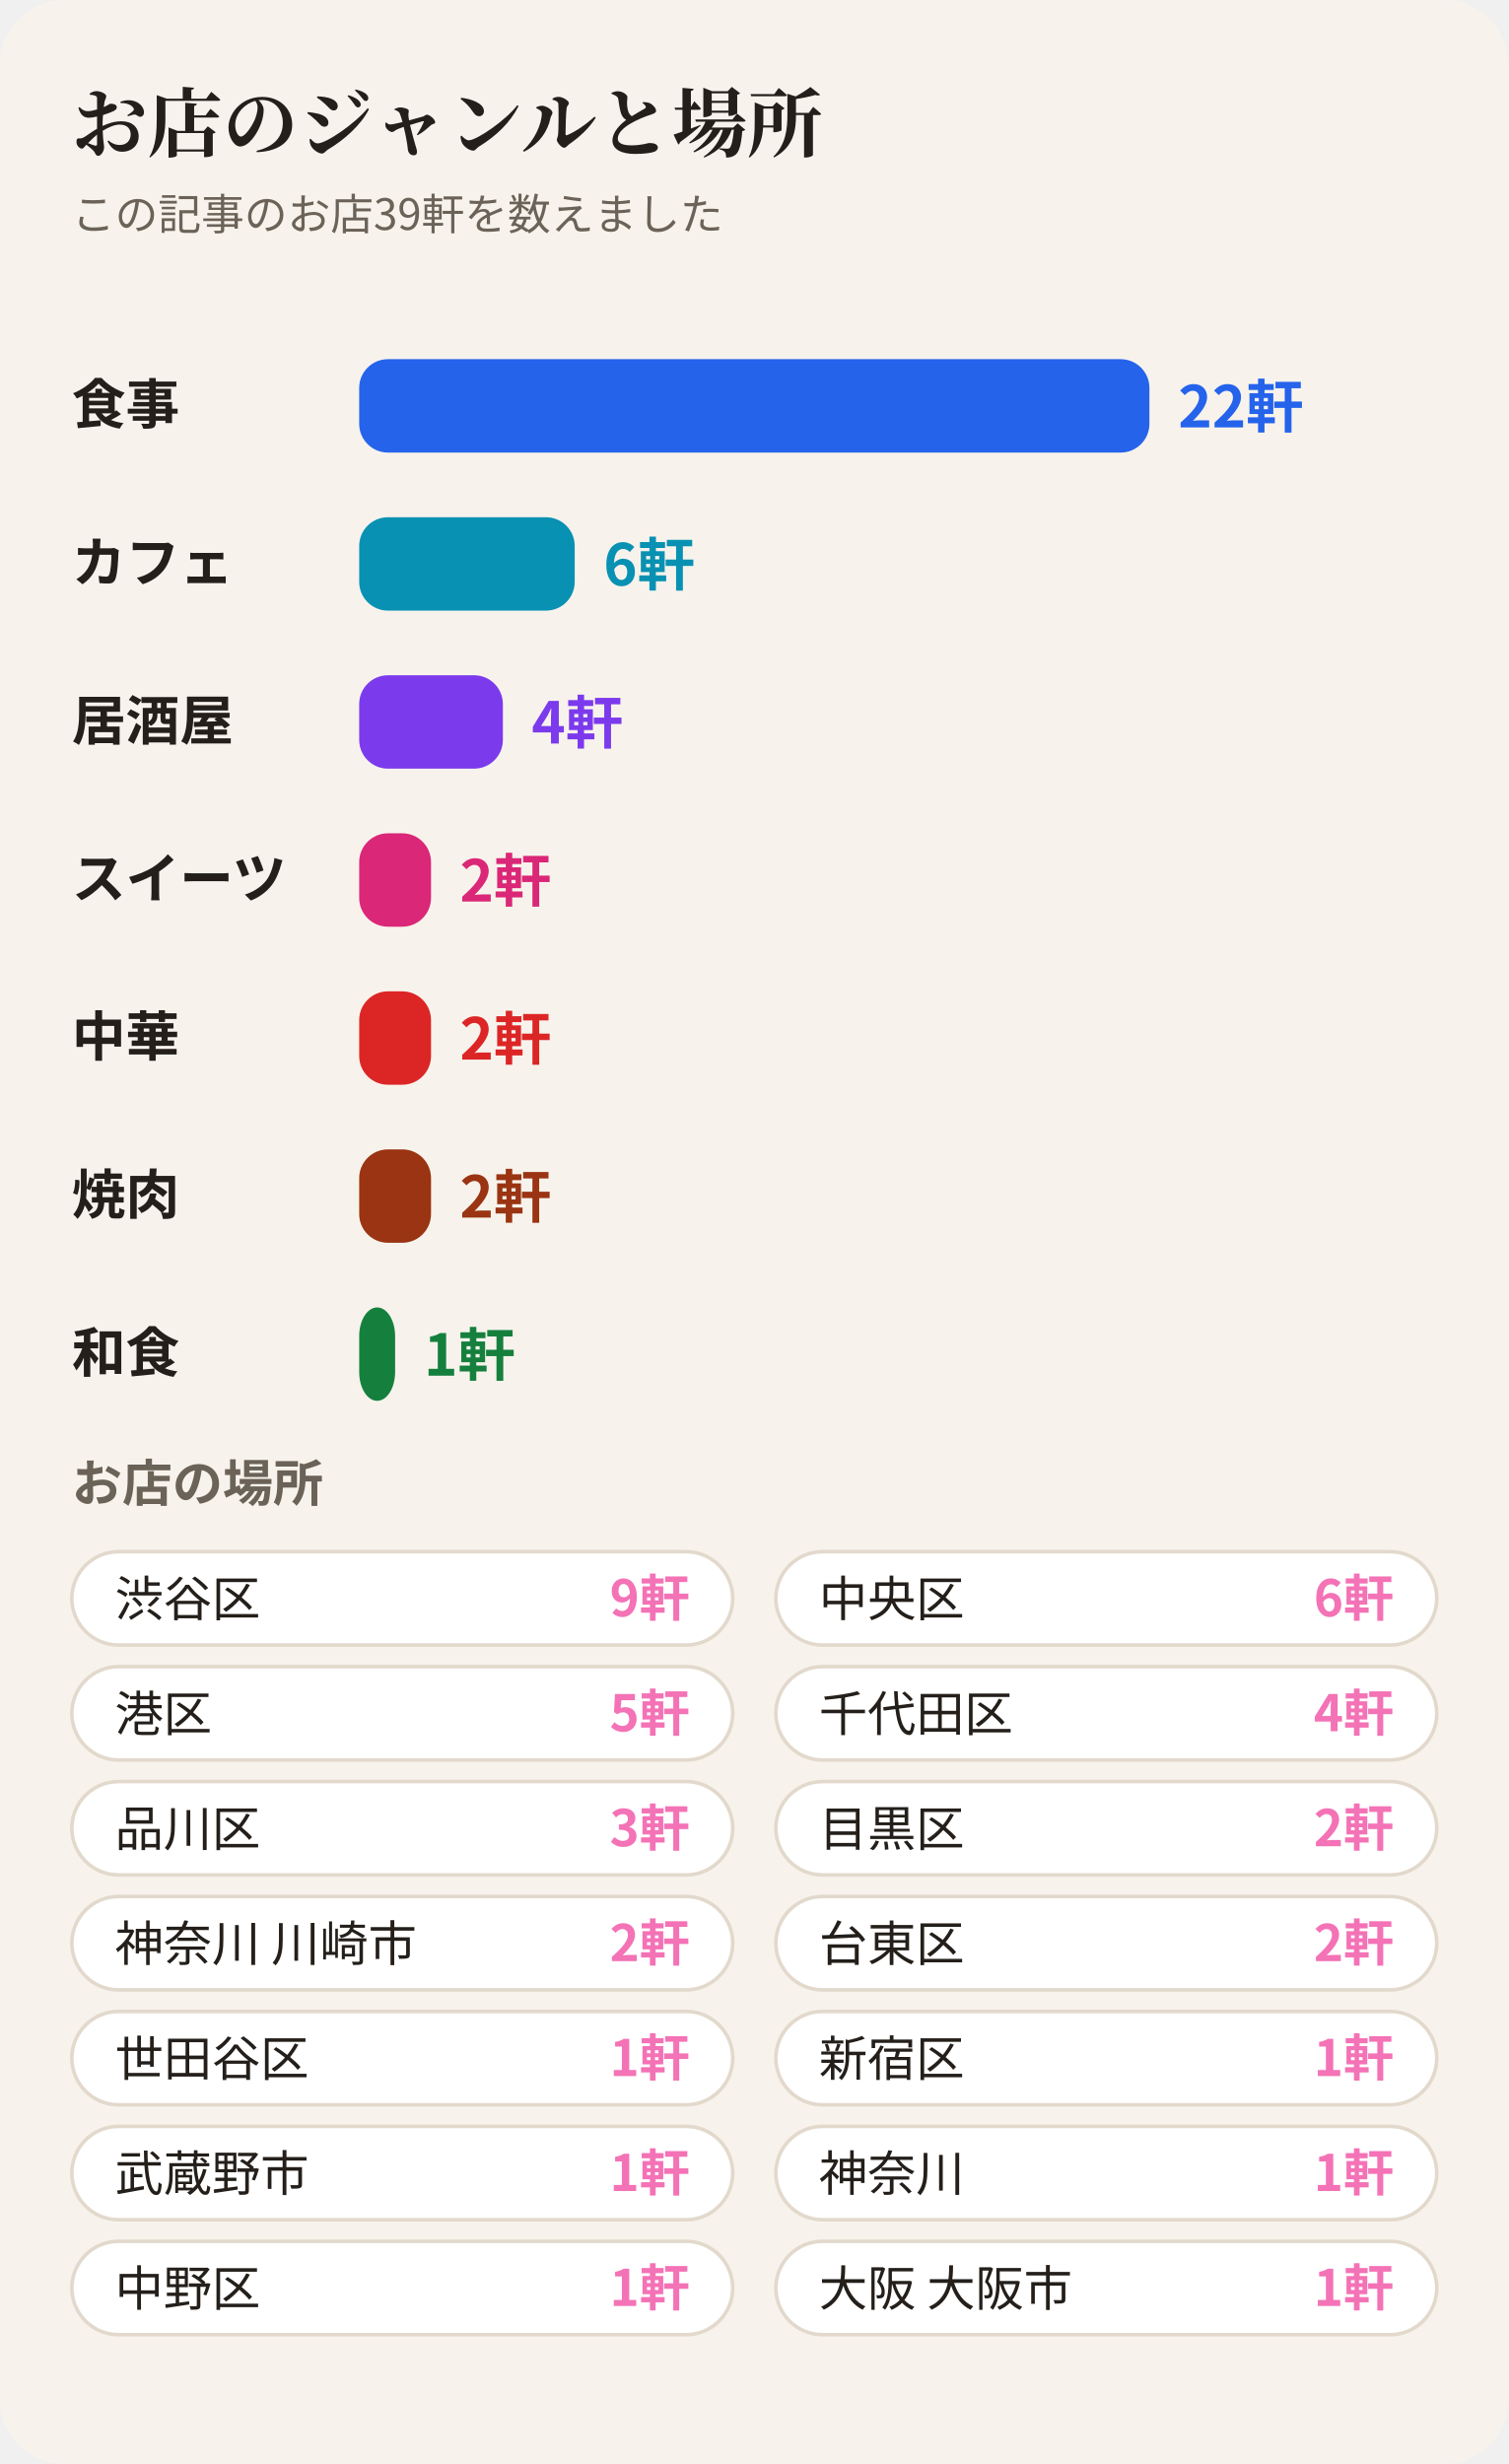
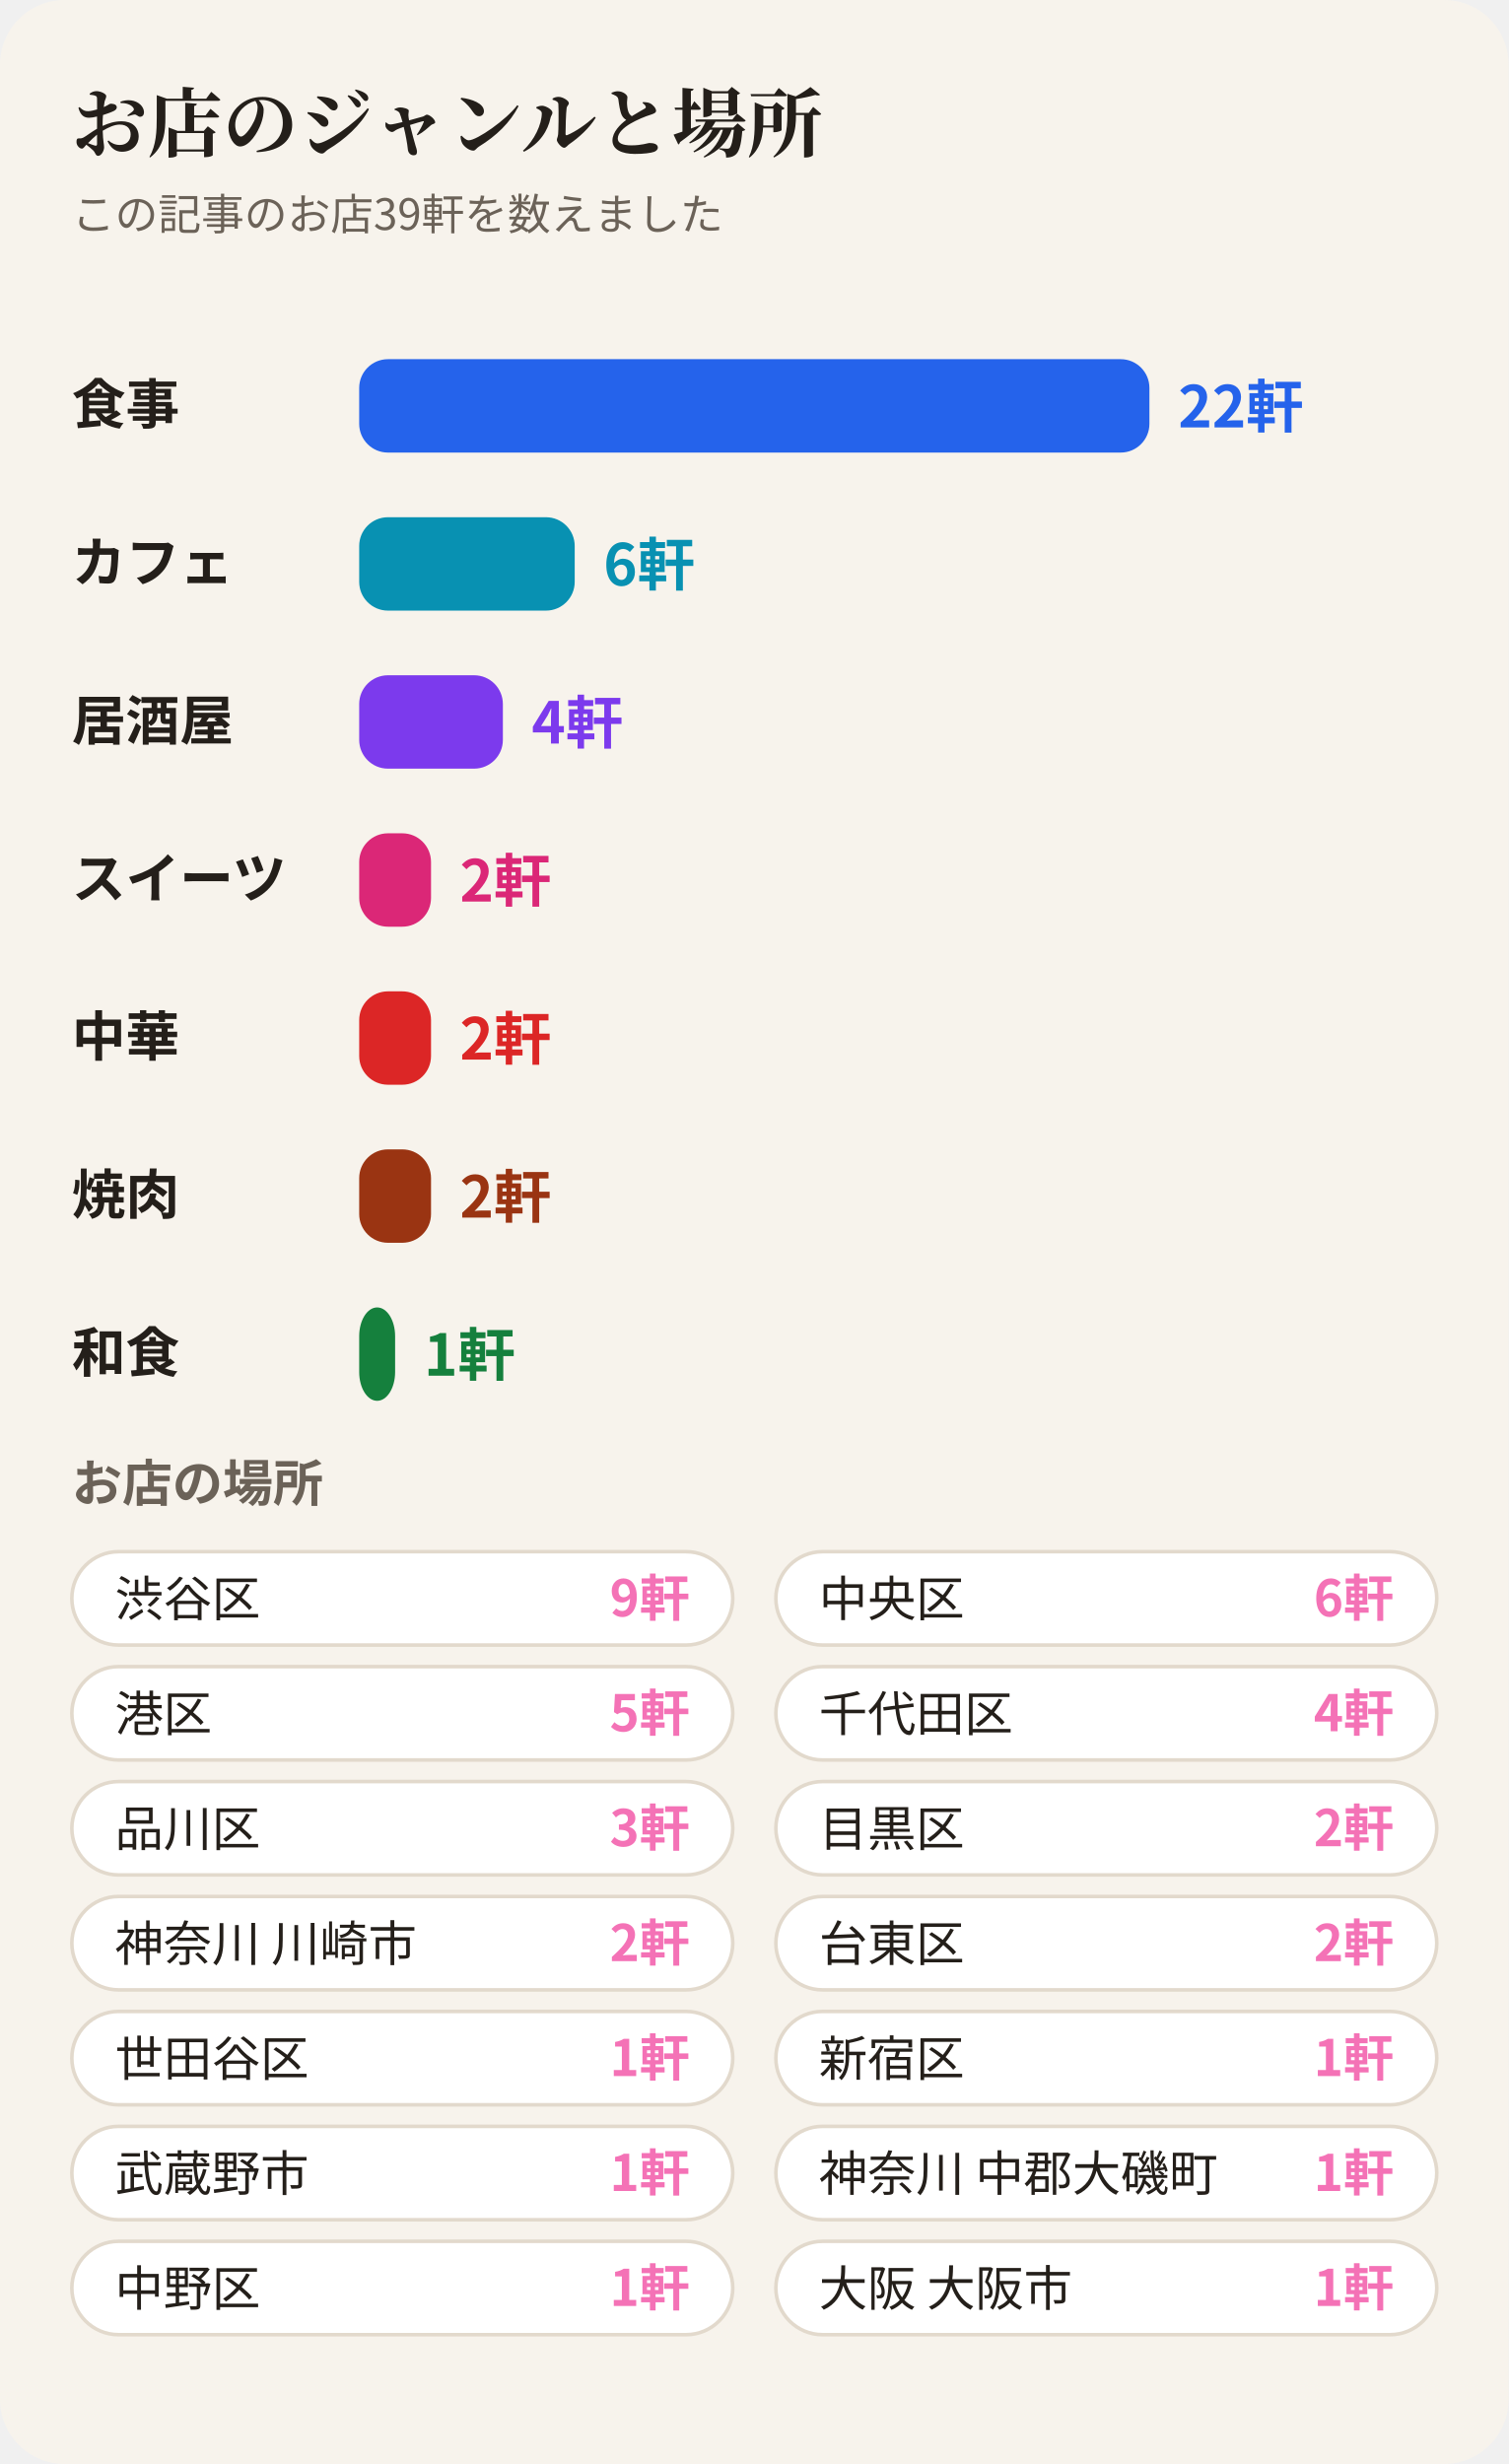
<svg xmlns="http://www.w3.org/2000/svg" viewBox="0 0 420 686" width="420" height="686" font-family="'Hiragino Sans','Noto Sans CJK JP','Noto Sans JP',sans-serif">
  <rect width="420" height="686" rx="18" fill="#F7F3EC" />
  <text x="20" y="42" font-size="21" font-weight="800" fill="#241F1A" font-family="'Hiragino Mincho ProN','Noto Serif CJK JP','Noto Serif JP',serif">お店のジャンルと場所</text>
  <text x="20" y="64" font-size="12" fill="#6B6258">この記事のお店39軒を数えました</text>
  <text x="20" y="118" font-size="15" font-weight="700" fill="#241F1A">食事</text>
  <rect x="100" y="100" width="220" height="26" rx="8" fill="#2563eb" />
  <text x="328" y="119" font-size="16" font-weight="800" fill="#2563eb">22軒</text>
  <text x="20" y="162" font-size="15" font-weight="700" fill="#241F1A">カフェ</text>
  <rect x="100" y="144" width="60" height="26" rx="8" fill="#0891b2" />
  <text x="168" y="163" font-size="16" font-weight="800" fill="#0891b2">6軒</text>
  <text x="20" y="206" font-size="15" font-weight="700" fill="#241F1A">居酒屋</text>
  <rect x="100" y="188" width="40" height="26" rx="8" fill="#7c3aed" />
  <text x="148" y="207" font-size="16" font-weight="800" fill="#7c3aed">4軒</text>
  <text x="20" y="250" font-size="15" font-weight="700" fill="#241F1A">スイーツ</text>
  <rect x="100" y="232" width="20" height="26" rx="8" fill="#db2777" />
  <text x="128" y="251" font-size="16" font-weight="800" fill="#db2777">2軒</text>
  <text x="20" y="294" font-size="15" font-weight="700" fill="#241F1A">中華</text>
  <rect x="100" y="276" width="20" height="26" rx="8" fill="#dc2626" />
  <text x="128" y="295" font-size="16" font-weight="800" fill="#dc2626">2軒</text>
  <text x="20" y="338" font-size="15" font-weight="700" fill="#241F1A">焼肉</text>
  <rect x="100" y="320" width="20" height="26" rx="8" fill="#9a3412" />
  <text x="128" y="339" font-size="16" font-weight="800" fill="#9a3412">2軒</text>
  <text x="20" y="382" font-size="15" font-weight="700" fill="#241F1A">和食</text>
  <rect x="100" y="364" width="10" height="26" rx="8" fill="#15803d" />
  <text x="118" y="383" font-size="16" font-weight="800" fill="#15803d">1軒</text>
  <text x="20" y="418" font-size="14" font-weight="700" fill="#6B6258">お店の場所</text>
  <rect x="20" y="432" width="184" height="26" rx="13" fill="#fff" stroke="#E2D9CC" />
  <text x="32" y="450" font-size="13.5" fill="#241F1A">渋谷区</text>
  <text x="192" y="450" font-size="14" font-weight="800" text-anchor="end" fill="#f472b6">9軒</text>
  <rect x="216" y="432" width="184" height="26" rx="13" fill="#fff" stroke="#E2D9CC" />
  <text x="228" y="450" font-size="13.5" fill="#241F1A">中央区</text>
  <text x="388" y="450" font-size="14" font-weight="800" text-anchor="end" fill="#f472b6">6軒</text>
  <rect x="20" y="464" width="184" height="26" rx="13" fill="#fff" stroke="#E2D9CC" />
  <text x="32" y="482" font-size="13.5" fill="#241F1A">港区</text>
  <text x="192" y="482" font-size="14" font-weight="800" text-anchor="end" fill="#f472b6">5軒</text>
  <rect x="216" y="464" width="184" height="26" rx="13" fill="#fff" stroke="#E2D9CC" />
  <text x="228" y="482" font-size="13.5" fill="#241F1A">千代田区</text>
  <text x="388" y="482" font-size="14" font-weight="800" text-anchor="end" fill="#f472b6">4軒</text>
  <rect x="20" y="496" width="184" height="26" rx="13" fill="#fff" stroke="#E2D9CC" />
  <text x="32" y="514" font-size="13.5" fill="#241F1A">品川区</text>
  <text x="192" y="514" font-size="14" font-weight="800" text-anchor="end" fill="#f472b6">3軒</text>
  <rect x="216" y="496" width="184" height="26" rx="13" fill="#fff" stroke="#E2D9CC" />
  <text x="228" y="514" font-size="13.5" fill="#241F1A">目黒区</text>
  <text x="388" y="514" font-size="14" font-weight="800" text-anchor="end" fill="#f472b6">2軒</text>
  <rect x="20" y="528" width="184" height="26" rx="13" fill="#fff" stroke="#E2D9CC" />
  <text x="32" y="546" font-size="13.5" fill="#241F1A">神奈川 川崎市</text>
  <text x="192" y="546" font-size="14" font-weight="800" text-anchor="end" fill="#f472b6">2軒</text>
  <rect x="216" y="528" width="184" height="26" rx="13" fill="#fff" stroke="#E2D9CC" />
  <text x="228" y="546" font-size="13.5" fill="#241F1A">台東区</text>
  <text x="388" y="546" font-size="14" font-weight="800" text-anchor="end" fill="#f472b6">2軒</text>
  <rect x="20" y="560" width="184" height="26" rx="13" fill="#fff" stroke="#E2D9CC" />
  <text x="32" y="578" font-size="13.5" fill="#241F1A">世田谷区</text>
  <text x="192" y="578" font-size="14" font-weight="800" text-anchor="end" fill="#f472b6">1軒</text>
  <rect x="216" y="560" width="184" height="26" rx="13" fill="#fff" stroke="#E2D9CC" />
  <text x="228" y="578" font-size="13.5" fill="#241F1A">新宿区</text>
  <text x="388" y="578" font-size="14" font-weight="800" text-anchor="end" fill="#f472b6">1軒</text>
  <rect x="20" y="592" width="184" height="26" rx="13" fill="#fff" stroke="#E2D9CC" />
  <text x="32" y="610" font-size="13.5" fill="#241F1A">武蔵野市</text>
  <text x="192" y="610" font-size="14" font-weight="800" text-anchor="end" fill="#f472b6">1軒</text>
  <rect x="216" y="592" width="184" height="26" rx="13" fill="#fff" stroke="#E2D9CC" />
-   <text x="228" y="610" font-size="13.5" fill="#241F1A">神奈川</text>
+   <text x="228" y="610" font-size="13.5" fill="#241F1A">神奈川 中郡大磯町</text>
  <text x="388" y="610" font-size="14" font-weight="800" text-anchor="end" fill="#f472b6">1軒</text>
  <rect x="20" y="624" width="184" height="26" rx="13" fill="#fff" stroke="#E2D9CC" />
  <text x="32" y="642" font-size="13.5" fill="#241F1A">中野区</text>
  <text x="192" y="642" font-size="14" font-weight="800" text-anchor="end" fill="#f472b6">1軒</text>
  <rect x="216" y="624" width="184" height="26" rx="13" fill="#fff" stroke="#E2D9CC" />
  <text x="228" y="642" font-size="13.5" fill="#241F1A">大阪 大阪市</text>
  <text x="388" y="642" font-size="14" font-weight="800" text-anchor="end" fill="#f472b6">1軒</text>
</svg>
